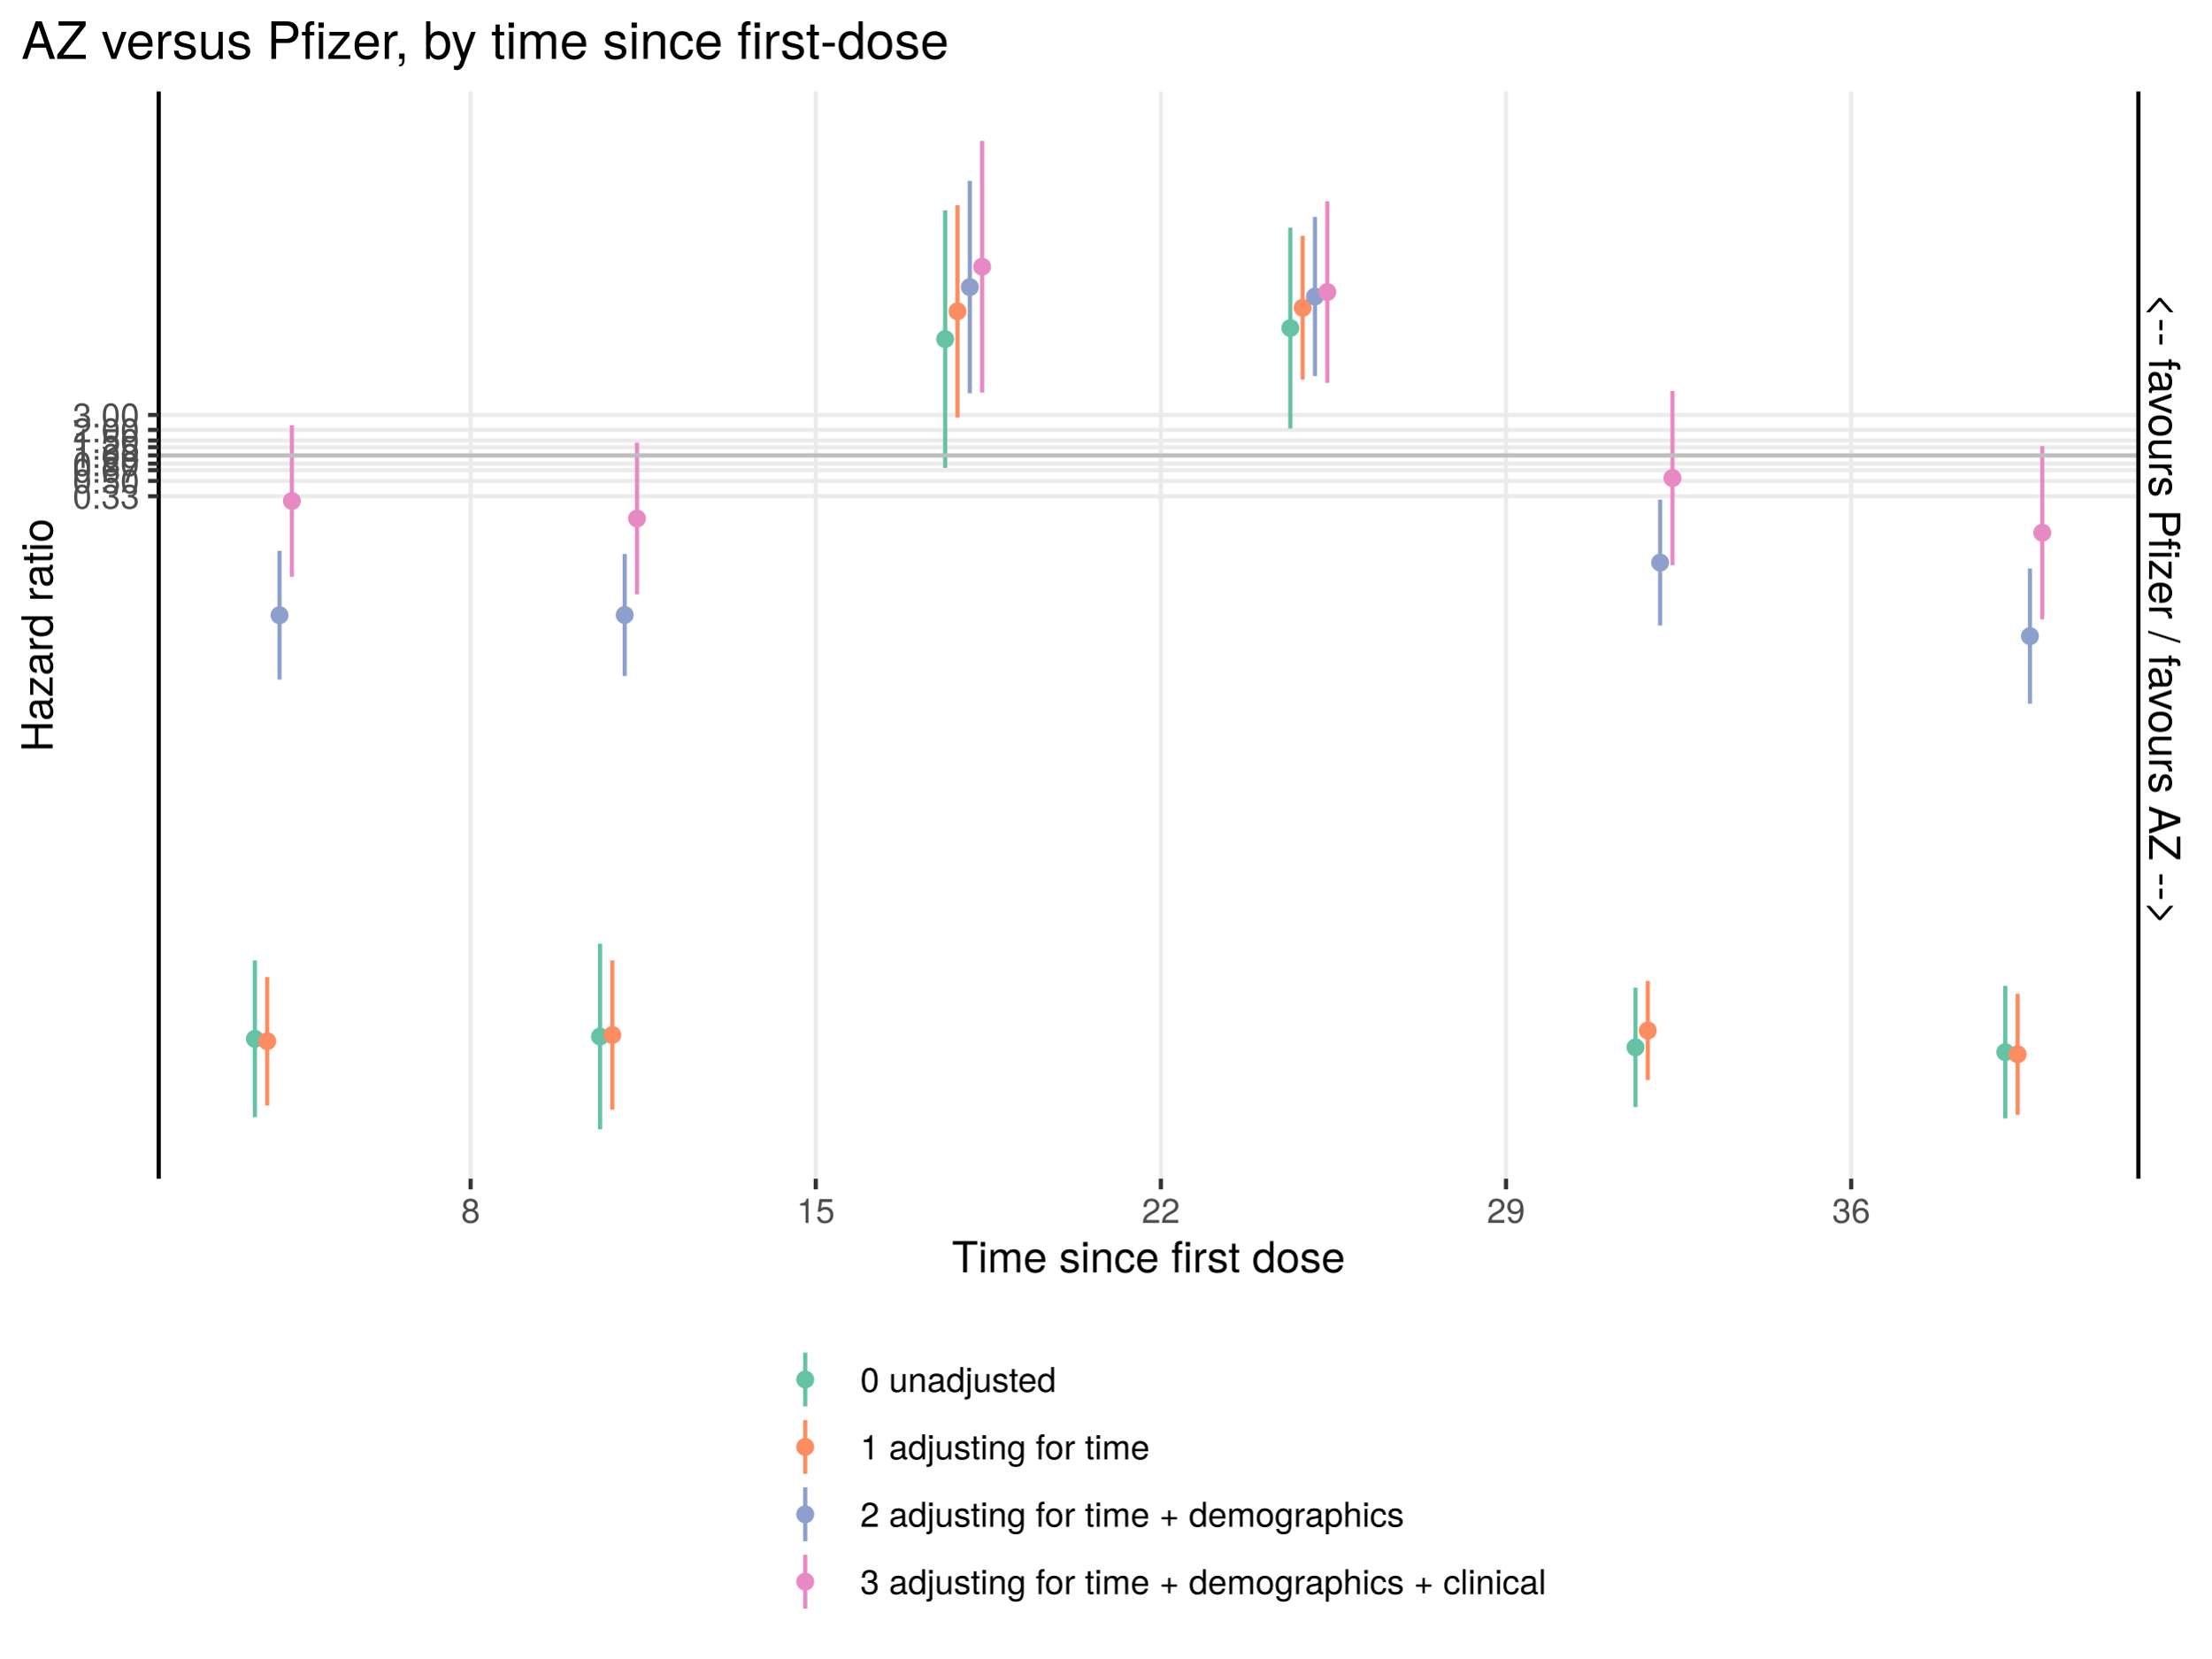
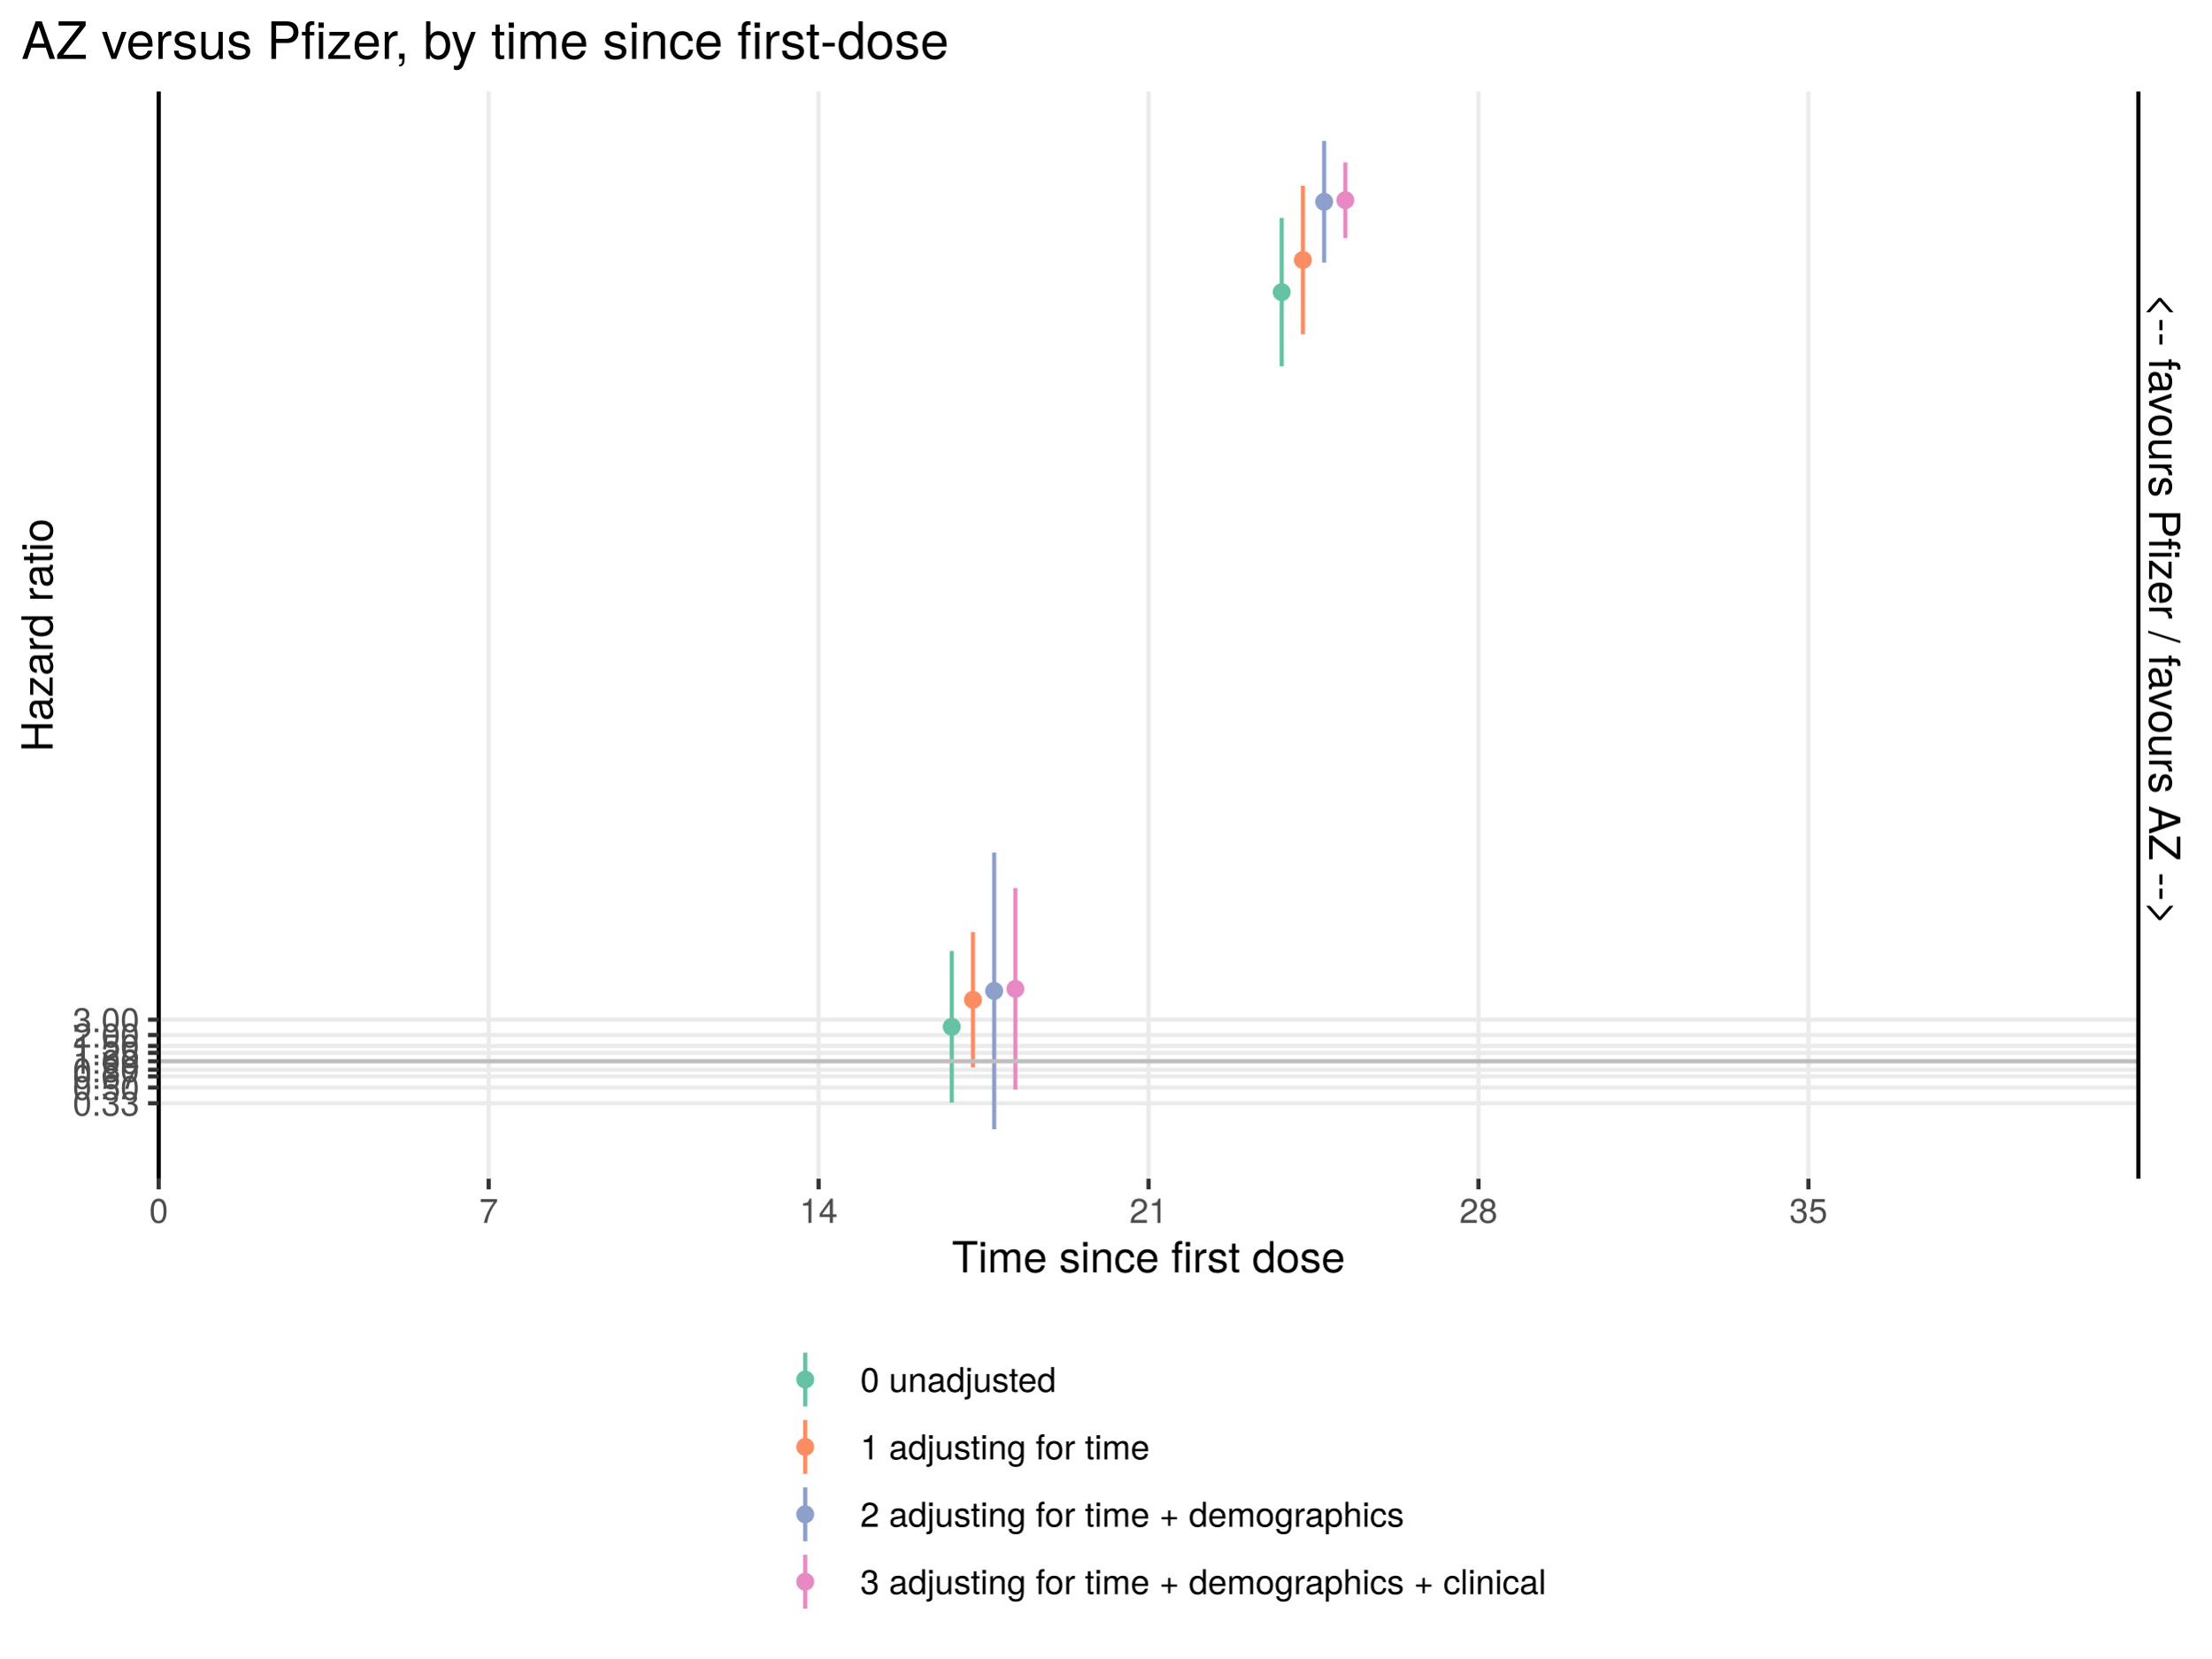
<svg xmlns="http://www.w3.org/2000/svg" viewBox="0 0 566.93 425.20">
  <defs>
    <style type="text/css">
    line, polyline, polygon, path, rect, circle {
      fill: none;
      stroke: #000000;
      stroke-linecap: round;
      stroke-linejoin: round;
      stroke-miterlimit: 10.00;
    }
  </style>
  </defs>
  <rect width="100%" height="100%" style="stroke: none; fill: #FFFFFF;" />
  <rect x="0.00" y="0.00" width="566.93" height="425.20" style="stroke-width: 1.07; stroke: #FFFFFF; fill: #FFFFFF;" />
  <defs>
    <clipPath id="cpNDAuNjl8NTQ4LjI5fDMwMi4yNnwyMy40Ng==">
      <rect x="40.69" y="23.46" width="507.60" height="278.80" />
    </clipPath>
  </defs>
  <rect x="40.69" y="23.46" width="507.60" height="278.80" style="stroke-width: 1.07; stroke: none; fill: #FFFFFF;" clip-path="url(#cpNDAuNjl8NTQ4LjI5fDMwMi4yNnwyMy40Ng==)" />
-   <polyline points="40.69,127.25 548.29,127.25 " style="stroke-width: 1.07; stroke: #EBEBEB; stroke-linecap: butt;" clip-path="url(#cpNDAuNjl8NTQ4LjI5fDMwMi4yNnwyMy40Ng==)" />
-   <polyline points="40.69,123.32 548.29,123.32 " style="stroke-width: 1.07; stroke: #EBEBEB; stroke-linecap: butt;" clip-path="url(#cpNDAuNjl8NTQ4LjI5fDMwMi4yNnwyMy40Ng==)" />
-   <polyline points="40.69,120.56 548.29,120.56 " style="stroke-width: 1.07; stroke: #EBEBEB; stroke-linecap: butt;" clip-path="url(#cpNDAuNjl8NTQ4LjI5fDMwMi4yNnwyMy40Ng==)" />
-   <polyline points="40.69,118.89 548.29,118.89 " style="stroke-width: 1.07; stroke: #EBEBEB; stroke-linecap: butt;" clip-path="url(#cpNDAuNjl8NTQ4LjI5fDMwMi4yNnwyMy40Ng==)" />
-   <polyline points="40.69,116.78 548.29,116.78 " style="stroke-width: 1.07; stroke: #EBEBEB; stroke-linecap: butt;" clip-path="url(#cpNDAuNjl8NTQ4LjI5fDMwMi4yNnwyMy40Ng==)" />
-   <polyline points="40.69,114.67 548.29,114.67 " style="stroke-width: 1.07; stroke: #EBEBEB; stroke-linecap: butt;" clip-path="url(#cpNDAuNjl8NTQ4LjI5fDMwMi4yNnwyMy40Ng==)" />
-   <polyline points="40.69,112.95 548.29,112.95 " style="stroke-width: 1.07; stroke: #EBEBEB; stroke-linecap: butt;" clip-path="url(#cpNDAuNjl8NTQ4LjI5fDMwMi4yNnwyMy40Ng==)" />
-   <polyline points="40.69,110.23 548.29,110.23 " style="stroke-width: 1.07; stroke: #EBEBEB; stroke-linecap: butt;" clip-path="url(#cpNDAuNjl8NTQ4LjI5fDMwMi4yNnwyMy40Ng==)" />
-   <polyline points="40.69,106.40 548.29,106.40 " style="stroke-width: 1.07; stroke: #EBEBEB; stroke-linecap: butt;" clip-path="url(#cpNDAuNjl8NTQ4LjI5fDMwMi4yNnwyMy40Ng==)" />
-   <polyline points="120.66,302.26 120.66,23.46 " style="stroke-width: 1.07; stroke: #EBEBEB; stroke-linecap: butt;" clip-path="url(#cpNDAuNjl8NTQ4LjI5fDMwMi4yNnwyMy40Ng==)" />
-   <polyline points="209.16,302.26 209.16,23.46 " style="stroke-width: 1.07; stroke: #EBEBEB; stroke-linecap: butt;" clip-path="url(#cpNDAuNjl8NTQ4LjI5fDMwMi4yNnwyMy40Ng==)" />
-   <polyline points="297.65,302.26 297.65,23.46 " style="stroke-width: 1.07; stroke: #EBEBEB; stroke-linecap: butt;" clip-path="url(#cpNDAuNjl8NTQ4LjI5fDMwMi4yNnwyMy40Ng==)" />
-   <polyline points="386.15,302.26 386.15,23.46 " style="stroke-width: 1.07; stroke: #EBEBEB; stroke-linecap: butt;" clip-path="url(#cpNDAuNjl8NTQ4LjI5fDMwMi4yNnwyMy40Ng==)" />
-   <polyline points="474.65,302.26 474.65,23.46 " style="stroke-width: 1.07; stroke: #EBEBEB; stroke-linecap: butt;" clip-path="url(#cpNDAuNjl8NTQ4LjI5fDMwMi4yNnwyMy40Ng==)" />
-   <circle cx="65.35" cy="266.40" r="1.95" style="stroke-width: 0.71; stroke: #66C2A5; fill: #66C2A5;" clip-path="url(#cpNDAuNjl8NTQ4LjI5fDMwMi4yNnwyMy40Ng==)" />
-   <circle cx="153.84" cy="265.80" r="1.95" style="stroke-width: 0.71; stroke: #66C2A5; fill: #66C2A5;" clip-path="url(#cpNDAuNjl8NTQ4LjI5fDMwMi4yNnwyMy40Ng==)" />
-   <circle cx="242.34" cy="86.95" r="1.95" style="stroke-width: 0.71; stroke: #66C2A5; fill: #66C2A5;" clip-path="url(#cpNDAuNjl8NTQ4LjI5fDMwMi4yNnwyMy40Ng==)" />
-   <circle cx="330.84" cy="84.12" r="1.95" style="stroke-width: 0.71; stroke: #66C2A5; fill: #66C2A5;" clip-path="url(#cpNDAuNjl8NTQ4LjI5fDMwMi4yNnwyMy40Ng==)" />
-   <circle cx="419.34" cy="268.57" r="1.95" style="stroke-width: 0.71; stroke: #66C2A5; fill: #66C2A5;" clip-path="url(#cpNDAuNjl8NTQ4LjI5fDMwMi4yNnwyMy40Ng==)" />
-   <circle cx="514.16" cy="269.81" r="1.95" style="stroke-width: 0.71; stroke: #66C2A5; fill: #66C2A5;" clip-path="url(#cpNDAuNjl8NTQ4LjI5fDMwMi4yNnwyMy40Ng==)" />
-   <circle cx="68.51" cy="267.01" r="1.95" style="stroke-width: 0.71; stroke: #FC8D62; fill: #FC8D62;" clip-path="url(#cpNDAuNjl8NTQ4LjI5fDMwMi4yNnwyMy40Ng==)" />
-   <circle cx="157.00" cy="265.42" r="1.95" style="stroke-width: 0.71; stroke: #FC8D62; fill: #FC8D62;" clip-path="url(#cpNDAuNjl8NTQ4LjI5fDMwMi4yNnwyMy40Ng==)" />
-   <circle cx="245.50" cy="79.82" r="1.95" style="stroke-width: 0.71; stroke: #FC8D62; fill: #FC8D62;" clip-path="url(#cpNDAuNjl8NTQ4LjI5fDMwMi4yNnwyMy40Ng==)" />
-   <circle cx="334.00" cy="78.92" r="1.95" style="stroke-width: 0.71; stroke: #FC8D62; fill: #FC8D62;" clip-path="url(#cpNDAuNjl8NTQ4LjI5fDMwMi4yNnwyMy40Ng==)" />
-   <circle cx="422.50" cy="264.26" r="1.95" style="stroke-width: 0.71; stroke: #FC8D62; fill: #FC8D62;" clip-path="url(#cpNDAuNjl8NTQ4LjI5fDMwMi4yNnwyMy40Ng==)" />
-   <circle cx="517.32" cy="270.35" r="1.95" style="stroke-width: 0.71; stroke: #FC8D62; fill: #FC8D62;" clip-path="url(#cpNDAuNjl8NTQ4LjI5fDMwMi4yNnwyMy40Ng==)" />
-   <circle cx="71.67" cy="157.77" r="1.95" style="stroke-width: 0.71; stroke: #8DA0CB; fill: #8DA0CB;" clip-path="url(#cpNDAuNjl8NTQ4LjI5fDMwMi4yNnwyMy40Ng==)" />
-   <circle cx="160.17" cy="157.70" r="1.95" style="stroke-width: 0.71; stroke: #8DA0CB; fill: #8DA0CB;" clip-path="url(#cpNDAuNjl8NTQ4LjI5fDMwMi4yNnwyMy40Ng==)" />
-   <circle cx="248.66" cy="73.62" r="1.95" style="stroke-width: 0.71; stroke: #8DA0CB; fill: #8DA0CB;" clip-path="url(#cpNDAuNjl8NTQ4LjI5fDMwMi4yNnwyMy40Ng==)" />
-   <circle cx="337.16" cy="76.03" r="1.95" style="stroke-width: 0.71; stroke: #8DA0CB; fill: #8DA0CB;" clip-path="url(#cpNDAuNjl8NTQ4LjI5fDMwMi4yNnwyMy40Ng==)" />
-   <circle cx="425.66" cy="144.27" r="1.95" style="stroke-width: 0.71; stroke: #8DA0CB; fill: #8DA0CB;" clip-path="url(#cpNDAuNjl8NTQ4LjI5fDMwMi4yNnwyMy40Ng==)" />
-   <circle cx="520.48" cy="163.12" r="1.95" style="stroke-width: 0.71; stroke: #8DA0CB; fill: #8DA0CB;" clip-path="url(#cpNDAuNjl8NTQ4LjI5fDMwMi4yNnwyMy40Ng==)" />
-   <circle cx="74.83" cy="128.47" r="1.95" style="stroke-width: 0.71; stroke: #E78AC3; fill: #E78AC3;" clip-path="url(#cpNDAuNjl8NTQ4LjI5fDMwMi4yNnwyMy40Ng==)" />
-   <circle cx="163.33" cy="132.96" r="1.95" style="stroke-width: 0.71; stroke: #E78AC3; fill: #E78AC3;" clip-path="url(#cpNDAuNjl8NTQ4LjI5fDMwMi4yNnwyMy40Ng==)" />
-   <circle cx="251.82" cy="68.39" r="1.95" style="stroke-width: 0.71; stroke: #E78AC3; fill: #E78AC3;" clip-path="url(#cpNDAuNjl8NTQ4LjI5fDMwMi4yNnwyMy40Ng==)" />
-   <circle cx="340.32" cy="74.88" r="1.95" style="stroke-width: 0.71; stroke: #E78AC3; fill: #E78AC3;" clip-path="url(#cpNDAuNjl8NTQ4LjI5fDMwMi4yNnwyMy40Ng==)" />
-   <circle cx="428.82" cy="122.60" r="1.95" style="stroke-width: 0.71; stroke: #E78AC3; fill: #E78AC3;" clip-path="url(#cpNDAuNjl8NTQ4LjI5fDMwMi4yNnwyMy40Ng==)" />
-   <circle cx="523.64" cy="136.61" r="1.95" style="stroke-width: 0.71; stroke: #E78AC3; fill: #E78AC3;" clip-path="url(#cpNDAuNjl8NTQ4LjI5fDMwMi4yNnwyMy40Ng==)" />
-   <line x1="65.35" y1="286.50" x2="65.35" y2="246.29" style="stroke-width: 1.07; stroke: #66C2A5; stroke-linecap: butt;" clip-path="url(#cpNDAuNjl8NTQ4LjI5fDMwMi4yNnwyMy40Ng==)" />
-   <line x1="153.84" y1="289.59" x2="153.84" y2="242.01" style="stroke-width: 1.07; stroke: #66C2A5; stroke-linecap: butt;" clip-path="url(#cpNDAuNjl8NTQ4LjI5fDMwMi4yNnwyMy40Ng==)" />
-   <line x1="242.34" y1="119.97" x2="242.34" y2="53.92" style="stroke-width: 1.07; stroke: #66C2A5; stroke-linecap: butt;" clip-path="url(#cpNDAuNjl8NTQ4LjI5fDMwMi4yNnwyMy40Ng==)" />
-   <line x1="330.84" y1="109.89" x2="330.84" y2="58.35" style="stroke-width: 1.07; stroke: #66C2A5; stroke-linecap: butt;" clip-path="url(#cpNDAuNjl8NTQ4LjI5fDMwMi4yNnwyMy40Ng==)" />
-   <line x1="419.34" y1="283.88" x2="419.34" y2="253.26" style="stroke-width: 1.07; stroke: #66C2A5; stroke-linecap: butt;" clip-path="url(#cpNDAuNjl8NTQ4LjI5fDMwMi4yNnwyMy40Ng==)" />
-   <line x1="514.16" y1="286.81" x2="514.16" y2="252.80" style="stroke-width: 1.07; stroke: #66C2A5; stroke-linecap: butt;" clip-path="url(#cpNDAuNjl8NTQ4LjI5fDMwMi4yNnwyMy40Ng==)" />
-   <line x1="68.51" y1="283.49" x2="68.51" y2="250.54" style="stroke-width: 1.07; stroke: #FC8D62; stroke-linecap: butt;" clip-path="url(#cpNDAuNjl8NTQ4LjI5fDMwMi4yNnwyMy40Ng==)" />
-   <line x1="157.00" y1="284.54" x2="157.00" y2="246.31" style="stroke-width: 1.07; stroke: #FC8D62; stroke-linecap: butt;" clip-path="url(#cpNDAuNjl8NTQ4LjI5fDMwMi4yNnwyMy40Ng==)" />
-   <line x1="245.50" y1="107.04" x2="245.50" y2="52.61" style="stroke-width: 1.07; stroke: #FC8D62; stroke-linecap: butt;" clip-path="url(#cpNDAuNjl8NTQ4LjI5fDMwMi4yNnwyMy40Ng==)" />
-   <line x1="334.00" y1="97.36" x2="334.00" y2="60.47" style="stroke-width: 1.07; stroke: #FC8D62; stroke-linecap: butt;" clip-path="url(#cpNDAuNjl8NTQ4LjI5fDMwMi4yNnwyMy40Ng==)" />
-   <line x1="422.50" y1="276.96" x2="422.50" y2="251.56" style="stroke-width: 1.07; stroke: #FC8D62; stroke-linecap: butt;" clip-path="url(#cpNDAuNjl8NTQ4LjI5fDMwMi4yNnwyMy40Ng==)" />
-   <line x1="517.32" y1="285.88" x2="517.32" y2="254.82" style="stroke-width: 1.07; stroke: #FC8D62; stroke-linecap: butt;" clip-path="url(#cpNDAuNjl8NTQ4LjI5fDMwMi4yNnwyMy40Ng==)" />
-   <line x1="71.67" y1="174.27" x2="71.67" y2="141.26" style="stroke-width: 1.07; stroke: #8DA0CB; stroke-linecap: butt;" clip-path="url(#cpNDAuNjl8NTQ4LjI5fDMwMi4yNnwyMy40Ng==)" />
-   <line x1="160.17" y1="173.36" x2="160.17" y2="142.05" style="stroke-width: 1.07; stroke: #8DA0CB; stroke-linecap: butt;" clip-path="url(#cpNDAuNjl8NTQ4LjI5fDMwMi4yNnwyMy40Ng==)" />
-   <line x1="248.66" y1="100.86" x2="248.66" y2="46.37" style="stroke-width: 1.07; stroke: #8DA0CB; stroke-linecap: butt;" clip-path="url(#cpNDAuNjl8NTQ4LjI5fDMwMi4yNnwyMy40Ng==)" />
-   <line x1="337.16" y1="96.44" x2="337.16" y2="55.62" style="stroke-width: 1.07; stroke: #8DA0CB; stroke-linecap: butt;" clip-path="url(#cpNDAuNjl8NTQ4LjI5fDMwMi4yNnwyMy40Ng==)" />
-   <line x1="425.66" y1="160.40" x2="425.66" y2="128.13" style="stroke-width: 1.07; stroke: #8DA0CB; stroke-linecap: butt;" clip-path="url(#cpNDAuNjl8NTQ4LjI5fDMwMi4yNnwyMy40Ng==)" />
-   <line x1="520.48" y1="180.46" x2="520.48" y2="145.78" style="stroke-width: 1.07; stroke: #8DA0CB; stroke-linecap: butt;" clip-path="url(#cpNDAuNjl8NTQ4LjI5fDMwMi4yNnwyMy40Ng==)" />
-   <line x1="74.83" y1="147.91" x2="74.83" y2="109.04" style="stroke-width: 1.07; stroke: #E78AC3; stroke-linecap: butt;" clip-path="url(#cpNDAuNjl8NTQ4LjI5fDMwMi4yNnwyMy40Ng==)" />
-   <line x1="163.33" y1="152.41" x2="163.33" y2="113.51" style="stroke-width: 1.07; stroke: #E78AC3; stroke-linecap: butt;" clip-path="url(#cpNDAuNjl8NTQ4LjI5fDMwMi4yNnwyMy40Ng==)" />
-   <line x1="251.82" y1="100.66" x2="251.82" y2="36.13" style="stroke-width: 1.07; stroke: #E78AC3; stroke-linecap: butt;" clip-path="url(#cpNDAuNjl8NTQ4LjI5fDMwMi4yNnwyMy40Ng==)" />
-   <line x1="340.32" y1="98.16" x2="340.32" y2="51.61" style="stroke-width: 1.07; stroke: #E78AC3; stroke-linecap: butt;" clip-path="url(#cpNDAuNjl8NTQ4LjI5fDMwMi4yNnwyMy40Ng==)" />
-   <line x1="428.82" y1="144.96" x2="428.82" y2="100.24" style="stroke-width: 1.07; stroke: #E78AC3; stroke-linecap: butt;" clip-path="url(#cpNDAuNjl8NTQ4LjI5fDMwMi4yNnwyMy40Ng==)" />
-   <line x1="523.64" y1="158.83" x2="523.64" y2="114.40" style="stroke-width: 1.07; stroke: #E78AC3; stroke-linecap: butt;" clip-path="url(#cpNDAuNjl8NTQ4LjI5fDMwMi4yNnwyMy40Ng==)" />
-   <line x1="40.69" y1="116.78" x2="548.29" y2="116.78" style="stroke-width: 1.07; stroke: #BEBEBE; stroke-linecap: butt;" clip-path="url(#cpNDAuNjl8NTQ4LjI5fDMwMi4yNnwyMy40Ng==)" />
+   <polyline points="40.69,282.92 548.29,282.92 " style="stroke-width: 1.07; stroke: #EBEBEB; stroke-linecap: butt;" clip-path="url(#cpNDAuNjl8NTQ4LjI5fDMwMi4yNnwyMy40Ng==)" />
+   <polyline points="40.69,278.89 548.29,278.89 " style="stroke-width: 1.07; stroke: #EBEBEB; stroke-linecap: butt;" clip-path="url(#cpNDAuNjl8NTQ4LjI5fDMwMi4yNnwyMy40Ng==)" />
+   <polyline points="40.69,276.04 548.29,276.04 " style="stroke-width: 1.07; stroke: #EBEBEB; stroke-linecap: butt;" clip-path="url(#cpNDAuNjl8NTQ4LjI5fDMwMi4yNnwyMy40Ng==)" />
+   <polyline points="40.69,274.32 548.29,274.32 " style="stroke-width: 1.07; stroke: #EBEBEB; stroke-linecap: butt;" clip-path="url(#cpNDAuNjl8NTQ4LjI5fDMwMi4yNnwyMy40Ng==)" />
+   <polyline points="40.69,272.15 548.29,272.15 " style="stroke-width: 1.07; stroke: #EBEBEB; stroke-linecap: butt;" clip-path="url(#cpNDAuNjl8NTQ4LjI5fDMwMi4yNnwyMy40Ng==)" />
+   <polyline points="40.69,269.99 548.29,269.99 " style="stroke-width: 1.07; stroke: #EBEBEB; stroke-linecap: butt;" clip-path="url(#cpNDAuNjl8NTQ4LjI5fDMwMi4yNnwyMy40Ng==)" />
+   <polyline points="40.69,268.22 548.29,268.22 " style="stroke-width: 1.07; stroke: #EBEBEB; stroke-linecap: butt;" clip-path="url(#cpNDAuNjl8NTQ4LjI5fDMwMi4yNnwyMy40Ng==)" />
+   <polyline points="40.69,265.42 548.29,265.42 " style="stroke-width: 1.07; stroke: #EBEBEB; stroke-linecap: butt;" clip-path="url(#cpNDAuNjl8NTQ4LjI5fDMwMi4yNnwyMy40Ng==)" />
+   <polyline points="40.69,261.48 548.29,261.48 " style="stroke-width: 1.07; stroke: #EBEBEB; stroke-linecap: butt;" clip-path="url(#cpNDAuNjl8NTQ4LjI5fDMwMi4yNnwyMy40Ng==)" />
+   <polyline points="40.69,302.26 40.69,23.46 " style="stroke-width: 1.07; stroke: #EBEBEB; stroke-linecap: butt;" clip-path="url(#cpNDAuNjl8NTQ4LjI5fDMwMi4yNnwyMy40Ng==)" />
+   <polyline points="125.29,302.26 125.29,23.46 " style="stroke-width: 1.07; stroke: #EBEBEB; stroke-linecap: butt;" clip-path="url(#cpNDAuNjl8NTQ4LjI5fDMwMi4yNnwyMy40Ng==)" />
+   <polyline points="209.89,302.26 209.89,23.46 " style="stroke-width: 1.07; stroke: #EBEBEB; stroke-linecap: butt;" clip-path="url(#cpNDAuNjl8NTQ4LjI5fDMwMi4yNnwyMy40Ng==)" />
+   <polyline points="294.49,302.26 294.49,23.46 " style="stroke-width: 1.07; stroke: #EBEBEB; stroke-linecap: butt;" clip-path="url(#cpNDAuNjl8NTQ4LjI5fDMwMi4yNnwyMy40Ng==)" />
+   <polyline points="379.09,302.26 379.09,23.46 " style="stroke-width: 1.07; stroke: #EBEBEB; stroke-linecap: butt;" clip-path="url(#cpNDAuNjl8NTQ4LjI5fDMwMi4yNnwyMy40Ng==)" />
+   <polyline points="463.69,302.26 463.69,23.46 " style="stroke-width: 1.07; stroke: #EBEBEB; stroke-linecap: butt;" clip-path="url(#cpNDAuNjl8NTQ4LjI5fDMwMi4yNnwyMy40Ng==)" />
+   <circle cx="244.03" cy="263.31" r="1.95" style="stroke-width: 0.71; stroke: #66C2A5; fill: #66C2A5;" clip-path="url(#cpNDAuNjl8NTQ4LjI5fDMwMi4yNnwyMy40Ng==)" />
+   <circle cx="328.63" cy="74.91" r="1.95" style="stroke-width: 0.71; stroke: #66C2A5; fill: #66C2A5;" clip-path="url(#cpNDAuNjl8NTQ4LjI5fDMwMi4yNnwyMy40Ng==)" />
+   <circle cx="249.47" cy="256.38" r="1.95" style="stroke-width: 0.71; stroke: #FC8D62; fill: #FC8D62;" clip-path="url(#cpNDAuNjl8NTQ4LjI5fDMwMi4yNnwyMy40Ng==)" />
+   <circle cx="334.07" cy="66.67" r="1.95" style="stroke-width: 0.71; stroke: #FC8D62; fill: #FC8D62;" clip-path="url(#cpNDAuNjl8NTQ4LjI5fDMwMi4yNnwyMy40Ng==)" />
+   <circle cx="254.91" cy="254.11" r="1.95" style="stroke-width: 0.71; stroke: #8DA0CB; fill: #8DA0CB;" clip-path="url(#cpNDAuNjl8NTQ4LjI5fDMwMi4yNnwyMy40Ng==)" />
+   <circle cx="339.51" cy="51.74" r="1.95" style="stroke-width: 0.71; stroke: #8DA0CB; fill: #8DA0CB;" clip-path="url(#cpNDAuNjl8NTQ4LjI5fDMwMi4yNnwyMy40Ng==)" />
+   <circle cx="260.35" cy="253.58" r="1.95" style="stroke-width: 0.71; stroke: #E78AC3; fill: #E78AC3;" clip-path="url(#cpNDAuNjl8NTQ4LjI5fDMwMi4yNnwyMy40Ng==)" />
+   <circle cx="344.95" cy="51.33" r="1.95" style="stroke-width: 0.71; stroke: #E78AC3; fill: #E78AC3;" clip-path="url(#cpNDAuNjl8NTQ4LjI5fDMwMi4yNnwyMy40Ng==)" />
+   <line x1="244.03" y1="282.76" x2="244.03" y2="243.87" style="stroke-width: 1.07; stroke: #66C2A5; stroke-linecap: butt;" clip-path="url(#cpNDAuNjl8NTQ4LjI5fDMwMi4yNnwyMy40Ng==)" />
+   <line x1="328.63" y1="93.94" x2="328.63" y2="55.87" style="stroke-width: 1.07; stroke: #66C2A5; stroke-linecap: butt;" clip-path="url(#cpNDAuNjl8NTQ4LjI5fDMwMi4yNnwyMy40Ng==)" />
+   <line x1="249.47" y1="273.73" x2="249.47" y2="239.03" style="stroke-width: 1.07; stroke: #FC8D62; stroke-linecap: butt;" clip-path="url(#cpNDAuNjl8NTQ4LjI5fDMwMi4yNnwyMy40Ng==)" />
+   <line x1="334.07" y1="85.70" x2="334.07" y2="47.64" style="stroke-width: 1.07; stroke: #FC8D62; stroke-linecap: butt;" clip-path="url(#cpNDAuNjl8NTQ4LjI5fDMwMi4yNnwyMy40Ng==)" />
+   <line x1="254.91" y1="289.59" x2="254.91" y2="218.63" style="stroke-width: 1.07; stroke: #8DA0CB; stroke-linecap: butt;" clip-path="url(#cpNDAuNjl8NTQ4LjI5fDMwMi4yNnwyMy40Ng==)" />
+   <line x1="339.51" y1="67.34" x2="339.51" y2="36.13" style="stroke-width: 1.07; stroke: #8DA0CB; stroke-linecap: butt;" clip-path="url(#cpNDAuNjl8NTQ4LjI5fDMwMi4yNnwyMy40Ng==)" />
+   <line x1="260.35" y1="279.43" x2="260.35" y2="227.74" style="stroke-width: 1.07; stroke: #E78AC3; stroke-linecap: butt;" clip-path="url(#cpNDAuNjl8NTQ4LjI5fDMwMi4yNnwyMy40Ng==)" />
+   <line x1="344.95" y1="61.04" x2="344.95" y2="41.63" style="stroke-width: 1.07; stroke: #E78AC3; stroke-linecap: butt;" clip-path="url(#cpNDAuNjl8NTQ4LjI5fDMwMi4yNnwyMy40Ng==)" />
+   <line x1="40.69" y1="272.15" x2="548.29" y2="272.15" style="stroke-width: 1.07; stroke: #BEBEBE; stroke-linecap: butt;" clip-path="url(#cpNDAuNjl8NTQ4LjI5fDMwMi4yNnwyMy40Ng==)" />
  <defs>
    <clipPath id="cpMC4wMHw1NjYuOTN8NDI1LjIwfDAuMDA=">
      <rect x="0.00" y="0.00" width="566.93" height="425.20" />
    </clipPath>
  </defs>
  <polyline points="40.69,302.26 40.69,23.46 " style="stroke-width: 1.07; stroke-linecap: butt;" clip-path="url(#cpMC4wMHw1NjYuOTN8NDI1LjIwfDAuMDA=)" />
  <g clip-path="url(#cpMC4wMHw1NjYuOTN8NDI1LjIwfDAuMDA=)">
-     <text x="18.64" y="130.46" style="font-size: 8.80px; fill: #4D4D4D; font-family: TeX Gyre Heros;" textLength="17.12px" lengthAdjust="spacingAndGlyphs">0.33</text>
+     <text x="18.64" y="286.13" style="font-size: 8.80px; fill: #4D4D4D; font-family: TeX Gyre Heros;" textLength="17.12px" lengthAdjust="spacingAndGlyphs">0.33</text>
  </g>
  <g clip-path="url(#cpMC4wMHw1NjYuOTN8NDI1LjIwfDAuMDA=)">
-     <text x="18.64" y="126.53" style="font-size: 8.80px; fill: #4D4D4D; font-family: TeX Gyre Heros;" textLength="17.12px" lengthAdjust="spacingAndGlyphs">0.50</text>
+     <text x="18.64" y="282.09" style="font-size: 8.80px; fill: #4D4D4D; font-family: TeX Gyre Heros;" textLength="17.12px" lengthAdjust="spacingAndGlyphs">0.50</text>
  </g>
  <g clip-path="url(#cpMC4wMHw1NjYuOTN8NDI1LjIwfDAuMDA=)">
-     <text x="18.64" y="123.77" style="font-size: 8.80px; fill: #4D4D4D; font-family: TeX Gyre Heros;" textLength="17.12px" lengthAdjust="spacingAndGlyphs">0.67</text>
+     <text x="18.64" y="279.25" style="font-size: 8.80px; fill: #4D4D4D; font-family: TeX Gyre Heros;" textLength="17.12px" lengthAdjust="spacingAndGlyphs">0.67</text>
  </g>
  <g clip-path="url(#cpMC4wMHw1NjYuOTN8NDI1LjIwfDAuMDA=)">
-     <text x="18.64" y="122.09" style="font-size: 8.80px; fill: #4D4D4D; font-family: TeX Gyre Heros;" textLength="17.12px" lengthAdjust="spacingAndGlyphs">0.80</text>
+     <text x="18.64" y="277.53" style="font-size: 8.80px; fill: #4D4D4D; font-family: TeX Gyre Heros;" textLength="17.12px" lengthAdjust="spacingAndGlyphs">0.80</text>
  </g>
  <g clip-path="url(#cpMC4wMHw1NjYuOTN8NDI1LjIwfDAuMDA=)">
-     <text x="18.64" y="119.99" style="font-size: 8.80px; fill: #4D4D4D; font-family: TeX Gyre Heros;" textLength="17.12px" lengthAdjust="spacingAndGlyphs">1.00</text>
+     <text x="18.64" y="275.36" style="font-size: 8.80px; fill: #4D4D4D; font-family: TeX Gyre Heros;" textLength="17.12px" lengthAdjust="spacingAndGlyphs">1.00</text>
  </g>
  <g clip-path="url(#cpMC4wMHw1NjYuOTN8NDI1LjIwfDAuMDA=)">
-     <text x="18.64" y="117.88" style="font-size: 8.80px; fill: #4D4D4D; font-family: TeX Gyre Heros;" textLength="17.12px" lengthAdjust="spacingAndGlyphs">1.25</text>
+     <text x="18.64" y="273.19" style="font-size: 8.80px; fill: #4D4D4D; font-family: TeX Gyre Heros;" textLength="17.12px" lengthAdjust="spacingAndGlyphs">1.25</text>
  </g>
  <g clip-path="url(#cpMC4wMHw1NjYuOTN8NDI1LjIwfDAuMDA=)">
-     <text x="18.64" y="116.16" style="font-size: 8.80px; fill: #4D4D4D; font-family: TeX Gyre Heros;" textLength="17.12px" lengthAdjust="spacingAndGlyphs">1.50</text>
+     <text x="18.64" y="271.42" style="font-size: 8.80px; fill: #4D4D4D; font-family: TeX Gyre Heros;" textLength="17.12px" lengthAdjust="spacingAndGlyphs">1.50</text>
  </g>
  <g clip-path="url(#cpMC4wMHw1NjYuOTN8NDI1LjIwfDAuMDA=)">
-     <text x="18.64" y="113.44" style="font-size: 8.80px; fill: #4D4D4D; font-family: TeX Gyre Heros;" textLength="17.12px" lengthAdjust="spacingAndGlyphs">2.00</text>
+     <text x="18.64" y="268.63" style="font-size: 8.80px; fill: #4D4D4D; font-family: TeX Gyre Heros;" textLength="17.12px" lengthAdjust="spacingAndGlyphs">2.00</text>
  </g>
  <g clip-path="url(#cpMC4wMHw1NjYuOTN8NDI1LjIwfDAuMDA=)">
-     <text x="18.64" y="109.61" style="font-size: 8.80px; fill: #4D4D4D; font-family: TeX Gyre Heros;" textLength="17.12px" lengthAdjust="spacingAndGlyphs">3.00</text>
+     <text x="18.64" y="264.69" style="font-size: 8.80px; fill: #4D4D4D; font-family: TeX Gyre Heros;" textLength="17.12px" lengthAdjust="spacingAndGlyphs">3.00</text>
  </g>
-   <polyline points="37.95,127.25 40.69,127.25 " style="stroke-width: 1.07; stroke: #333333; stroke-linecap: butt;" clip-path="url(#cpMC4wMHw1NjYuOTN8NDI1LjIwfDAuMDA=)" />
-   <polyline points="37.95,123.32 40.69,123.32 " style="stroke-width: 1.07; stroke: #333333; stroke-linecap: butt;" clip-path="url(#cpMC4wMHw1NjYuOTN8NDI1LjIwfDAuMDA=)" />
-   <polyline points="37.95,120.56 40.69,120.56 " style="stroke-width: 1.07; stroke: #333333; stroke-linecap: butt;" clip-path="url(#cpMC4wMHw1NjYuOTN8NDI1LjIwfDAuMDA=)" />
-   <polyline points="37.95,118.89 40.69,118.89 " style="stroke-width: 1.07; stroke: #333333; stroke-linecap: butt;" clip-path="url(#cpMC4wMHw1NjYuOTN8NDI1LjIwfDAuMDA=)" />
-   <polyline points="37.95,116.78 40.69,116.78 " style="stroke-width: 1.07; stroke: #333333; stroke-linecap: butt;" clip-path="url(#cpMC4wMHw1NjYuOTN8NDI1LjIwfDAuMDA=)" />
-   <polyline points="37.95,114.67 40.69,114.67 " style="stroke-width: 1.07; stroke: #333333; stroke-linecap: butt;" clip-path="url(#cpMC4wMHw1NjYuOTN8NDI1LjIwfDAuMDA=)" />
-   <polyline points="37.95,112.95 40.69,112.95 " style="stroke-width: 1.07; stroke: #333333; stroke-linecap: butt;" clip-path="url(#cpMC4wMHw1NjYuOTN8NDI1LjIwfDAuMDA=)" />
-   <polyline points="37.95,110.23 40.69,110.23 " style="stroke-width: 1.07; stroke: #333333; stroke-linecap: butt;" clip-path="url(#cpMC4wMHw1NjYuOTN8NDI1LjIwfDAuMDA=)" />
-   <polyline points="37.95,106.40 40.69,106.40 " style="stroke-width: 1.07; stroke: #333333; stroke-linecap: butt;" clip-path="url(#cpMC4wMHw1NjYuOTN8NDI1LjIwfDAuMDA=)" />
+   <polyline points="37.95,282.92 40.69,282.92 " style="stroke-width: 1.07; stroke: #333333; stroke-linecap: butt;" clip-path="url(#cpMC4wMHw1NjYuOTN8NDI1LjIwfDAuMDA=)" />
+   <polyline points="37.95,278.89 40.69,278.89 " style="stroke-width: 1.07; stroke: #333333; stroke-linecap: butt;" clip-path="url(#cpMC4wMHw1NjYuOTN8NDI1LjIwfDAuMDA=)" />
+   <polyline points="37.95,276.04 40.69,276.04 " style="stroke-width: 1.07; stroke: #333333; stroke-linecap: butt;" clip-path="url(#cpMC4wMHw1NjYuOTN8NDI1LjIwfDAuMDA=)" />
+   <polyline points="37.95,274.32 40.69,274.32 " style="stroke-width: 1.07; stroke: #333333; stroke-linecap: butt;" clip-path="url(#cpMC4wMHw1NjYuOTN8NDI1LjIwfDAuMDA=)" />
+   <polyline points="37.95,272.15 40.69,272.15 " style="stroke-width: 1.07; stroke: #333333; stroke-linecap: butt;" clip-path="url(#cpMC4wMHw1NjYuOTN8NDI1LjIwfDAuMDA=)" />
+   <polyline points="37.95,269.99 40.69,269.99 " style="stroke-width: 1.07; stroke: #333333; stroke-linecap: butt;" clip-path="url(#cpMC4wMHw1NjYuOTN8NDI1LjIwfDAuMDA=)" />
+   <polyline points="37.95,268.22 40.69,268.22 " style="stroke-width: 1.07; stroke: #333333; stroke-linecap: butt;" clip-path="url(#cpMC4wMHw1NjYuOTN8NDI1LjIwfDAuMDA=)" />
+   <polyline points="37.95,265.42 40.69,265.42 " style="stroke-width: 1.07; stroke: #333333; stroke-linecap: butt;" clip-path="url(#cpMC4wMHw1NjYuOTN8NDI1LjIwfDAuMDA=)" />
+   <polyline points="37.95,261.48 40.69,261.48 " style="stroke-width: 1.07; stroke: #333333; stroke-linecap: butt;" clip-path="url(#cpMC4wMHw1NjYuOTN8NDI1LjIwfDAuMDA=)" />
  <polyline points="548.29,302.26 548.29,23.46 " style="stroke-width: 1.07; stroke-linecap: butt;" clip-path="url(#cpMC4wMHw1NjYuOTN8NDI1LjIwfDAuMDA=)" />
-   <polyline points="120.66,305.00 120.66,302.26 " style="stroke-width: 1.07; stroke: #333333; stroke-linecap: butt;" clip-path="url(#cpMC4wMHw1NjYuOTN8NDI1LjIwfDAuMDA=)" />
-   <polyline points="209.16,305.00 209.16,302.26 " style="stroke-width: 1.07; stroke: #333333; stroke-linecap: butt;" clip-path="url(#cpMC4wMHw1NjYuOTN8NDI1LjIwfDAuMDA=)" />
-   <polyline points="297.65,305.00 297.65,302.26 " style="stroke-width: 1.07; stroke: #333333; stroke-linecap: butt;" clip-path="url(#cpMC4wMHw1NjYuOTN8NDI1LjIwfDAuMDA=)" />
-   <polyline points="386.15,305.00 386.15,302.26 " style="stroke-width: 1.07; stroke: #333333; stroke-linecap: butt;" clip-path="url(#cpMC4wMHw1NjYuOTN8NDI1LjIwfDAuMDA=)" />
-   <polyline points="474.65,305.00 474.65,302.26 " style="stroke-width: 1.07; stroke: #333333; stroke-linecap: butt;" clip-path="url(#cpMC4wMHw1NjYuOTN8NDI1LjIwfDAuMDA=)" />
+   <polyline points="40.69,305.00 40.69,302.26 " style="stroke-width: 1.07; stroke: #333333; stroke-linecap: butt;" clip-path="url(#cpMC4wMHw1NjYuOTN8NDI1LjIwfDAuMDA=)" />
+   <polyline points="125.29,305.00 125.29,302.26 " style="stroke-width: 1.07; stroke: #333333; stroke-linecap: butt;" clip-path="url(#cpMC4wMHw1NjYuOTN8NDI1LjIwfDAuMDA=)" />
+   <polyline points="209.89,305.00 209.89,302.26 " style="stroke-width: 1.07; stroke: #333333; stroke-linecap: butt;" clip-path="url(#cpMC4wMHw1NjYuOTN8NDI1LjIwfDAuMDA=)" />
+   <polyline points="294.49,305.00 294.49,302.26 " style="stroke-width: 1.07; stroke: #333333; stroke-linecap: butt;" clip-path="url(#cpMC4wMHw1NjYuOTN8NDI1LjIwfDAuMDA=)" />
+   <polyline points="379.09,305.00 379.09,302.26 " style="stroke-width: 1.07; stroke: #333333; stroke-linecap: butt;" clip-path="url(#cpMC4wMHw1NjYuOTN8NDI1LjIwfDAuMDA=)" />
+   <polyline points="463.69,305.00 463.69,302.26 " style="stroke-width: 1.07; stroke: #333333; stroke-linecap: butt;" clip-path="url(#cpMC4wMHw1NjYuOTN8NDI1LjIwfDAuMDA=)" />
  <g clip-path="url(#cpMC4wMHw1NjYuOTN8NDI1LjIwfDAuMDA=)">
-     <text x="118.21" y="313.60" style="font-size: 8.80px; fill: #4D4D4D; font-family: TeX Gyre Heros;" textLength="4.89px" lengthAdjust="spacingAndGlyphs">8</text>
+     <text x="38.25" y="313.60" style="font-size: 8.80px; fill: #4D4D4D; font-family: TeX Gyre Heros;" textLength="4.89px" lengthAdjust="spacingAndGlyphs">0</text>
  </g>
  <g clip-path="url(#cpMC4wMHw1NjYuOTN8NDI1LjIwfDAuMDA=)">
-     <text x="204.26" y="313.60" style="font-size: 8.80px; fill: #4D4D4D; font-family: TeX Gyre Heros;" textLength="9.79px" lengthAdjust="spacingAndGlyphs">15</text>
+     <text x="122.85" y="313.60" style="font-size: 8.80px; fill: #4D4D4D; font-family: TeX Gyre Heros;" textLength="4.89px" lengthAdjust="spacingAndGlyphs">7</text>
  </g>
  <g clip-path="url(#cpMC4wMHw1NjYuOTN8NDI1LjIwfDAuMDA=)">
-     <text x="292.76" y="313.60" style="font-size: 8.80px; fill: #4D4D4D; font-family: TeX Gyre Heros;" textLength="9.79px" lengthAdjust="spacingAndGlyphs">22</text>
+     <text x="205.00" y="313.60" style="font-size: 8.80px; fill: #4D4D4D; font-family: TeX Gyre Heros;" textLength="9.79px" lengthAdjust="spacingAndGlyphs">14</text>
  </g>
  <g clip-path="url(#cpMC4wMHw1NjYuOTN8NDI1LjIwfDAuMDA=)">
-     <text x="381.26" y="313.60" style="font-size: 8.80px; fill: #4D4D4D; font-family: TeX Gyre Heros;" textLength="9.79px" lengthAdjust="spacingAndGlyphs">29</text>
+     <text x="289.60" y="313.60" style="font-size: 8.80px; fill: #4D4D4D; font-family: TeX Gyre Heros;" textLength="9.79px" lengthAdjust="spacingAndGlyphs">21</text>
  </g>
  <g clip-path="url(#cpMC4wMHw1NjYuOTN8NDI1LjIwfDAuMDA=)">
-     <text x="469.76" y="313.60" style="font-size: 8.80px; fill: #4D4D4D; font-family: TeX Gyre Heros;" textLength="9.79px" lengthAdjust="spacingAndGlyphs">36</text>
+     <text x="374.20" y="313.60" style="font-size: 8.80px; fill: #4D4D4D; font-family: TeX Gyre Heros;" textLength="9.79px" lengthAdjust="spacingAndGlyphs">28</text>
+   </g>
+   <g clip-path="url(#cpMC4wMHw1NjYuOTN8NDI1LjIwfDAuMDA=)">
+     <text x="458.80" y="313.60" style="font-size: 8.80px; fill: #4D4D4D; font-family: TeX Gyre Heros;" textLength="9.79px" lengthAdjust="spacingAndGlyphs">35</text>
  </g>
  <g clip-path="url(#cpMC4wMHw1NjYuOTN8NDI1LjIwfDAuMDA=)">
    <text x="244.06" y="326.28" style="font-size: 11.00px; font-family: TeX Gyre Heros;" textLength="100.86px" lengthAdjust="spacingAndGlyphs">Time since first dose</text>
  </g>
  <g clip-path="url(#cpMC4wMHw1NjYuOTN8NDI1LjIwfDAuMDA=)">
    <text transform="translate(13.50,192.81) rotate(-90)" style="font-size: 11.00px; font-family: TeX Gyre Heros;" textLength="59.91px" lengthAdjust="spacingAndGlyphs">Hazard ratio</text>
  </g>
  <g clip-path="url(#cpMC4wMHw1NjYuOTN8NDI1LjIwfDAuMDA=)">
    <text transform="translate(551.03,75.13) rotate(90)" style="font-size: 11.00px; font-family: TeX Gyre Heros;" textLength="175.45px" lengthAdjust="spacingAndGlyphs">&lt;--  favours Pfizer  /  favours AZ  --&gt;</text>
  </g>
  <rect x="186.86" y="339.64" width="215.27" height="80.08" style="stroke-width: 1.07; stroke: none; fill: #FFFFFF;" clip-path="url(#cpMC4wMHw1NjYuOTN8NDI1LjIwfDAuMDA=)" />
  <rect x="197.82" y="345.12" width="17.28" height="17.28" style="stroke-width: 1.07; stroke: none; fill: #FFFFFF;" clip-path="url(#cpMC4wMHw1NjYuOTN8NDI1LjIwfDAuMDA=)" />
  <circle cx="206.46" cy="353.76" r="1.95" style="stroke-width: 0.71; stroke: #66C2A5; fill: #66C2A5;" clip-path="url(#cpMC4wMHw1NjYuOTN8NDI1LjIwfDAuMDA=)" />
  <line x1="206.46" y1="360.67" x2="206.46" y2="346.85" style="stroke-width: 1.07; stroke: #66C2A5; stroke-linecap: butt;" clip-path="url(#cpMC4wMHw1NjYuOTN8NDI1LjIwfDAuMDA=)" />
  <rect x="197.82" y="362.40" width="17.28" height="17.28" style="stroke-width: 1.07; stroke: none; fill: #FFFFFF;" clip-path="url(#cpMC4wMHw1NjYuOTN8NDI1LjIwfDAuMDA=)" />
  <circle cx="206.46" cy="371.04" r="1.95" style="stroke-width: 0.71; stroke: #FC8D62; fill: #FC8D62;" clip-path="url(#cpMC4wMHw1NjYuOTN8NDI1LjIwfDAuMDA=)" />
  <line x1="206.46" y1="377.95" x2="206.46" y2="364.13" style="stroke-width: 1.07; stroke: #FC8D62; stroke-linecap: butt;" clip-path="url(#cpMC4wMHw1NjYuOTN8NDI1LjIwfDAuMDA=)" />
  <rect x="197.82" y="379.68" width="17.28" height="17.28" style="stroke-width: 1.07; stroke: none; fill: #FFFFFF;" clip-path="url(#cpMC4wMHw1NjYuOTN8NDI1LjIwfDAuMDA=)" />
  <circle cx="206.46" cy="388.32" r="1.95" style="stroke-width: 0.71; stroke: #8DA0CB; fill: #8DA0CB;" clip-path="url(#cpMC4wMHw1NjYuOTN8NDI1LjIwfDAuMDA=)" />
  <line x1="206.46" y1="395.23" x2="206.46" y2="381.41" style="stroke-width: 1.07; stroke: #8DA0CB; stroke-linecap: butt;" clip-path="url(#cpMC4wMHw1NjYuOTN8NDI1LjIwfDAuMDA=)" />
  <rect x="197.82" y="396.96" width="17.28" height="17.28" style="stroke-width: 1.07; stroke: none; fill: #FFFFFF;" clip-path="url(#cpMC4wMHw1NjYuOTN8NDI1LjIwfDAuMDA=)" />
  <circle cx="206.46" cy="405.60" r="1.95" style="stroke-width: 0.71; stroke: #E78AC3; fill: #E78AC3;" clip-path="url(#cpMC4wMHw1NjYuOTN8NDI1LjIwfDAuMDA=)" />
  <line x1="206.46" y1="412.51" x2="206.46" y2="398.69" style="stroke-width: 1.07; stroke: #E78AC3; stroke-linecap: butt;" clip-path="url(#cpMC4wMHw1NjYuOTN8NDI1LjIwfDAuMDA=)" />
  <g clip-path="url(#cpMC4wMHw1NjYuOTN8NDI1LjIwfDAuMDA=)">
    <text x="220.58" y="356.97" style="font-size: 8.80px; font-family: TeX Gyre Heros;" textLength="50.39px" lengthAdjust="spacingAndGlyphs">0 unadjusted</text>
  </g>
  <g clip-path="url(#cpMC4wMHw1NjYuOTN8NDI1LjIwfDAuMDA=)">
    <text x="220.58" y="374.25" style="font-size: 8.80px; font-family: TeX Gyre Heros;" textLength="74.34px" lengthAdjust="spacingAndGlyphs">1 adjusting for time</text>
  </g>
  <g clip-path="url(#cpMC4wMHw1NjYuOTN8NDI1LjIwfDAuMDA=)">
    <text x="220.58" y="391.53" style="font-size: 8.80px; font-family: TeX Gyre Heros;" textLength="139.64px" lengthAdjust="spacingAndGlyphs">2 adjusting for time + demographics</text>
  </g>
  <g clip-path="url(#cpMC4wMHw1NjYuOTN8NDI1LjIwfDAuMDA=)">
    <text x="220.58" y="408.81" style="font-size: 8.80px; font-family: TeX Gyre Heros;" textLength="176.07px" lengthAdjust="spacingAndGlyphs">3 adjusting for time + demographics + clinical</text>
  </g>
  <g clip-path="url(#cpMC4wMHw1NjYuOTN8NDI1LjIwfDAuMDA=)">
    <text x="5.48" y="15.10" style="font-size: 13.20px; font-family: TeX Gyre Heros;" textLength="239.13px" lengthAdjust="spacingAndGlyphs">AZ versus Pfizer, by time since first-dose</text>
  </g>
</svg>
